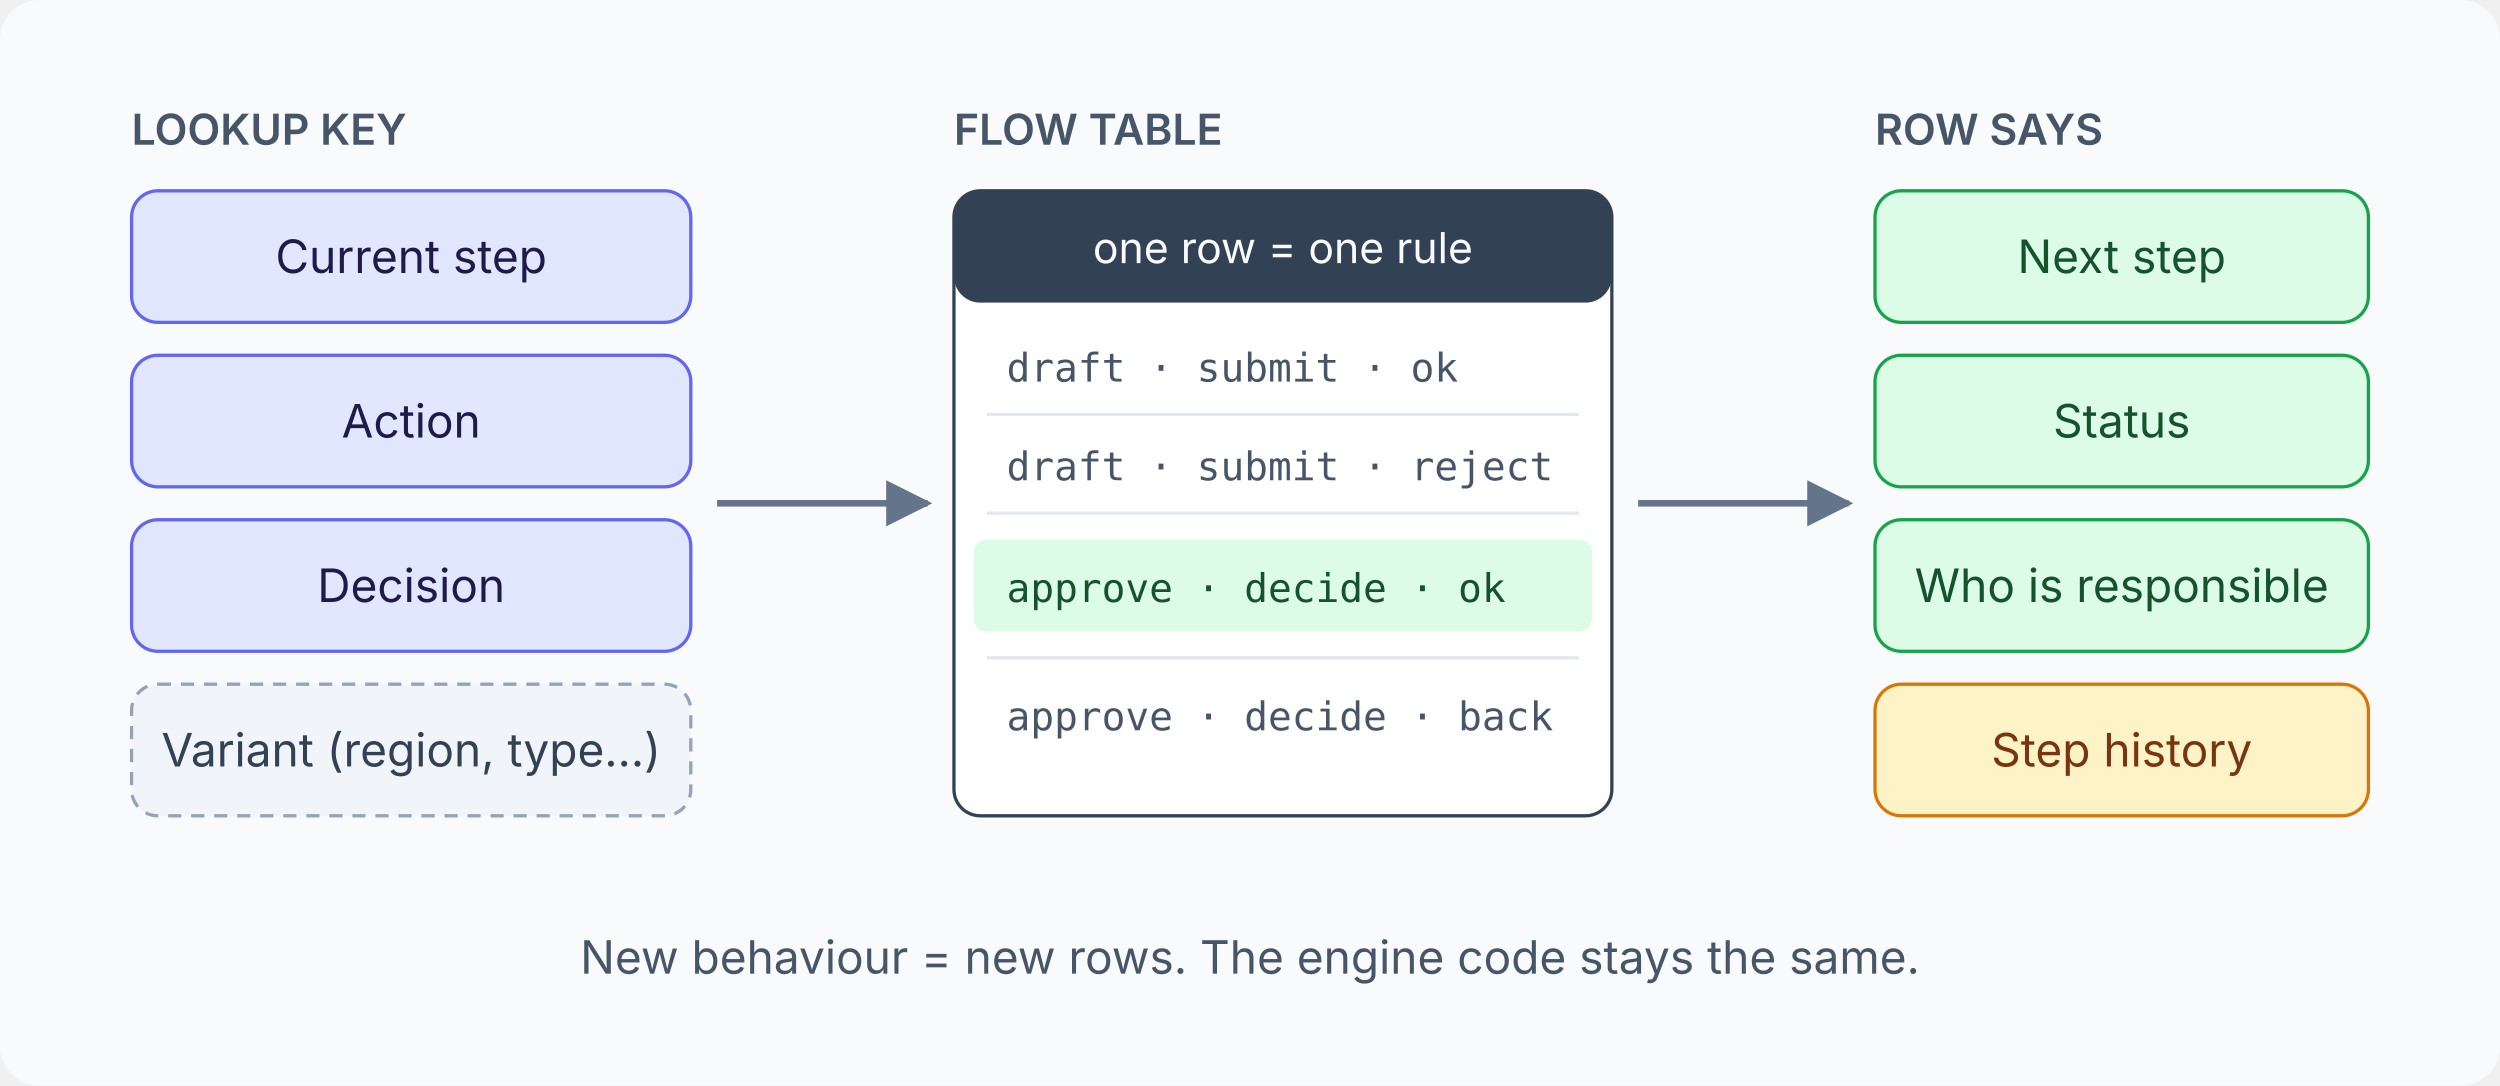
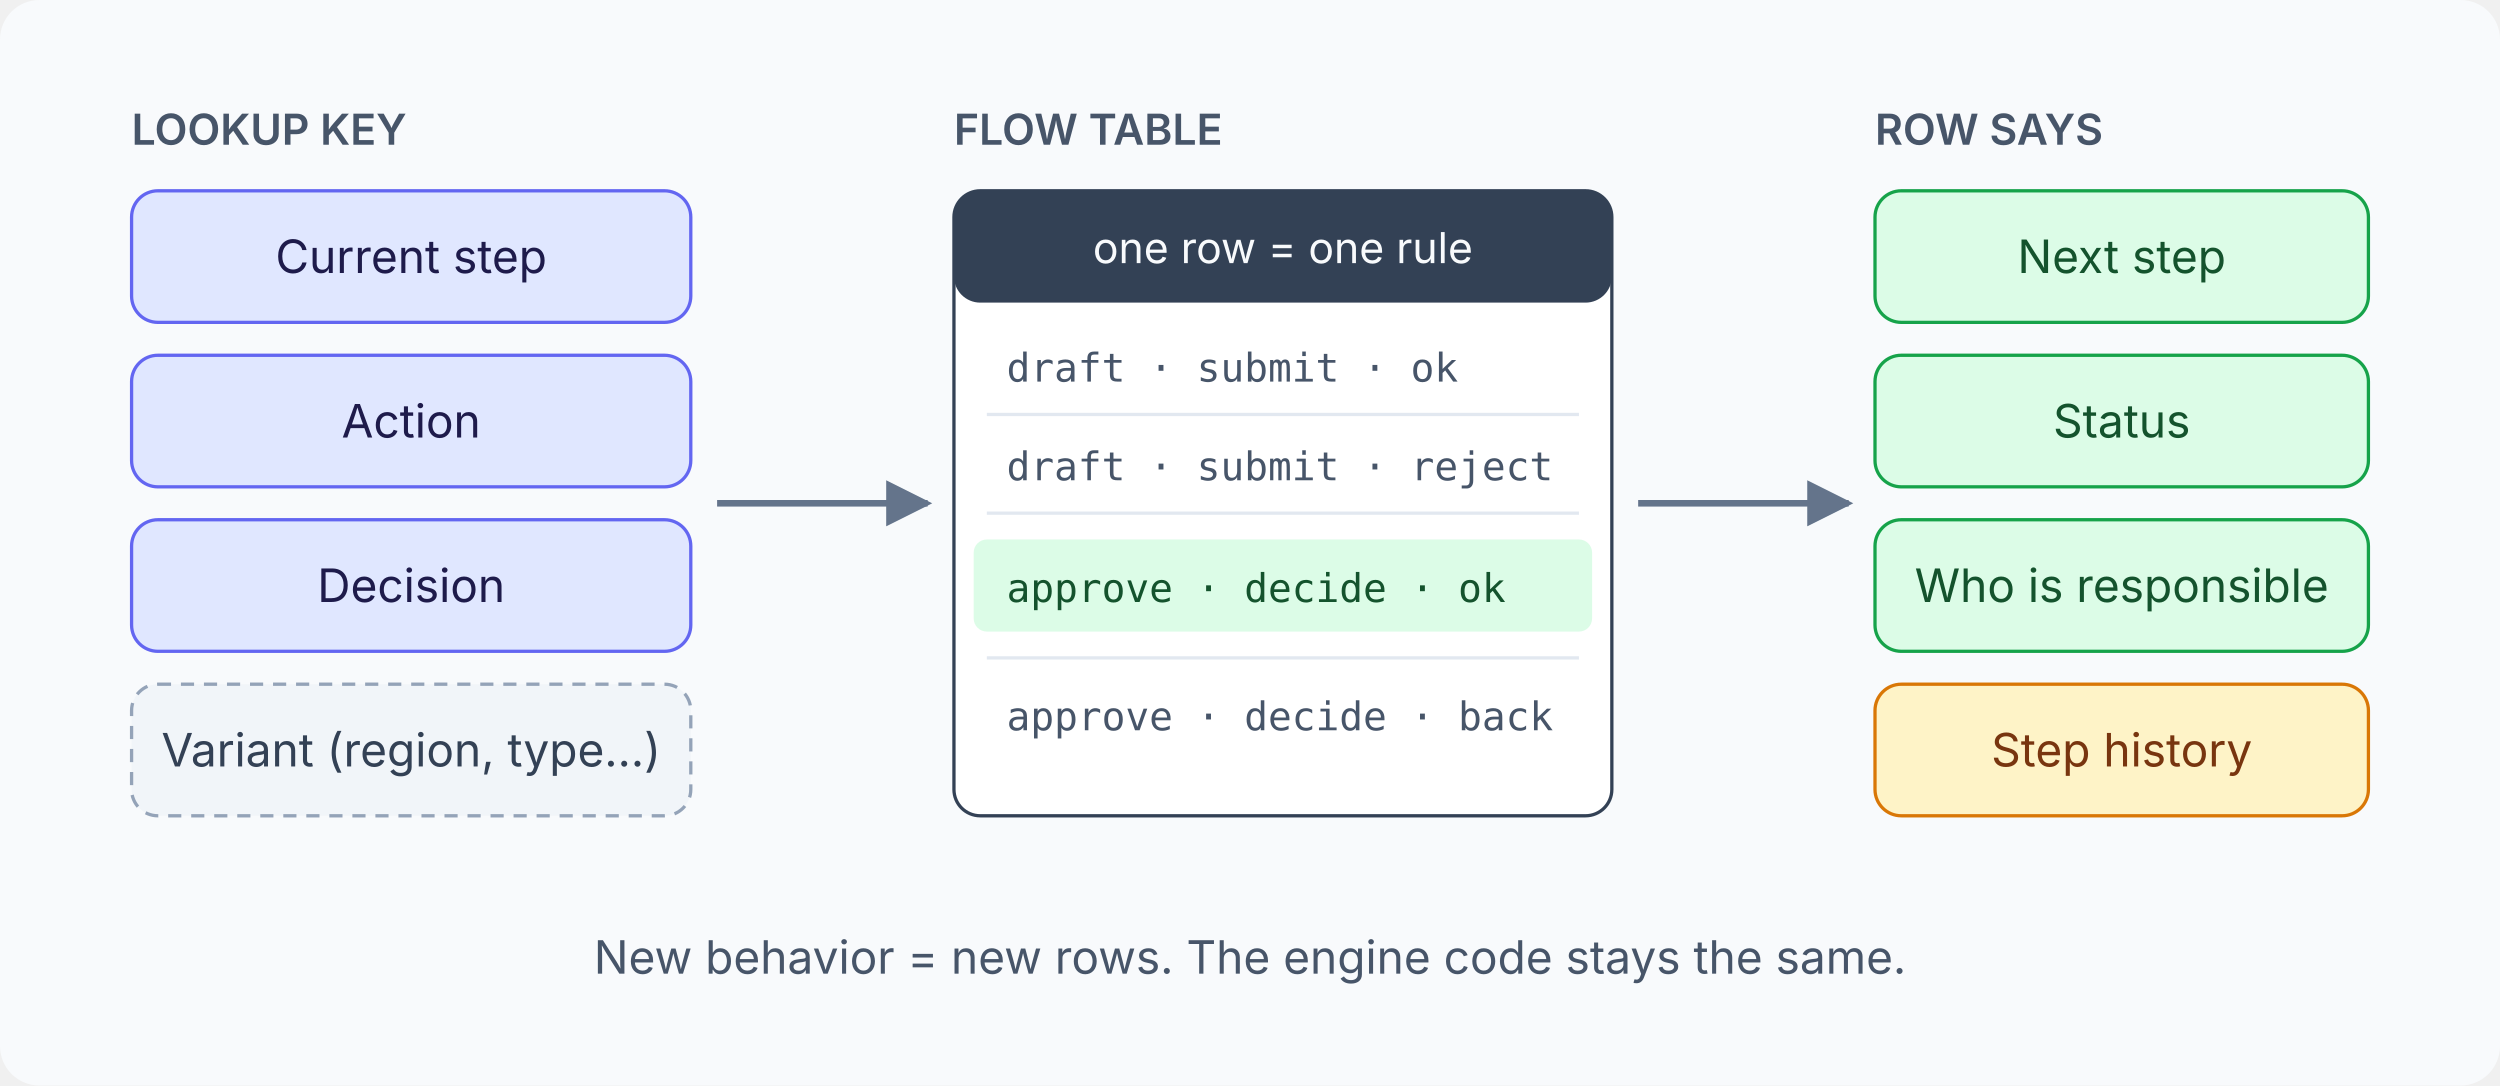
<svg xmlns="http://www.w3.org/2000/svg" viewBox="0 0 760 330" font-family="Inter, system-ui, sans-serif">
  <defs>
    <marker id="a" viewBox="0 0 10 10" refX="9" refY="5" markerWidth="7" markerHeight="7" orient="auto">
      <path d="M0 0 10 5 0 10z" fill="#64748b" />
    </marker>
  </defs>
  <rect width="760" height="330" rx="12" fill="#f8fafc" />
  <text x="40" y="44" font-size="13" font-weight="600" fill="#475569">LOOKUP KEY</text>
  <rect x="40" y="58" width="170" height="40" rx="8" fill="#e0e7ff" stroke="#6366f1" />
  <text x="125" y="83" font-size="14" text-anchor="middle" fill="#1e1b4b">Current step</text>
  <rect x="40" y="108" width="170" height="40" rx="8" fill="#e0e7ff" stroke="#6366f1" />
  <text x="125" y="133" font-size="14" text-anchor="middle" fill="#1e1b4b">Action</text>
  <rect x="40" y="158" width="170" height="40" rx="8" fill="#e0e7ff" stroke="#6366f1" />
  <text x="125" y="183" font-size="14" text-anchor="middle" fill="#1e1b4b">Decision</text>
  <rect x="40" y="208" width="170" height="40" rx="8" fill="#f1f5f9" stroke="#94a3b8" stroke-dasharray="4 3" />
  <text x="125" y="233" font-size="14" text-anchor="middle" fill="#334155">Variant (region, type…)</text>
  <path d="M218 153 H282" stroke="#64748b" stroke-width="2" marker-end="url(#a)" />
  <text x="290" y="44" font-size="13" font-weight="600" fill="#475569">FLOW TABLE</text>
  <rect x="290" y="58" width="200" height="190" rx="8" fill="#ffffff" stroke="#334155" />
  <rect x="290" y="58" width="200" height="34" rx="8" fill="#334155" />
  <text x="390" y="80" font-size="13" text-anchor="middle" fill="#f8fafc">one row = one rule</text>
  <g font-size="12" fill="#475569" font-family="ui-monospace, monospace">
    <text x="306" y="116">draft · submit · ok</text>
    <line x1="300" x2="480" y1="126" y2="126" stroke="#e2e8f0" />
    <text x="306" y="146">draft · submit · reject</text>
    <line x1="300" x2="480" y1="156" y2="156" stroke="#e2e8f0" />
    <rect x="296" y="164" width="188" height="28" rx="4" fill="#dcfce7" />
    <text x="306" y="183" fill="#14532d">approve · decide · ok</text>
    <line x1="300" x2="480" y1="200" y2="200" stroke="#e2e8f0" />
    <text x="306" y="222">approve · decide · back</text>
  </g>
  <path d="M498 153 H562" stroke="#64748b" stroke-width="2" marker-end="url(#a)" />
  <text x="570" y="44" font-size="13" font-weight="600" fill="#475569">ROW SAYS</text>
  <rect x="570" y="58" width="150" height="40" rx="8" fill="#dcfce7" stroke="#16a34a" />
  <text x="645" y="83" font-size="14" text-anchor="middle" fill="#14532d">Next step</text>
  <rect x="570" y="108" width="150" height="40" rx="8" fill="#dcfce7" stroke="#16a34a" />
  <text x="645" y="133" font-size="14" text-anchor="middle" fill="#14532d">Status</text>
  <rect x="570" y="158" width="150" height="40" rx="8" fill="#dcfce7" stroke="#16a34a" />
  <text x="645" y="183" font-size="14" text-anchor="middle" fill="#14532d">Who is responsible</text>
  <rect x="570" y="208" width="150" height="40" rx="8" fill="#fef3c7" stroke="#d97706" />
  <text x="645" y="233" font-size="14" text-anchor="middle" fill="#78350f">Step history</text>
-   <text x="380" y="296" font-size="14" text-anchor="middle" fill="#475569">New behaviour = new rows. The engine code stays the same.</text>
+   <text x="380" y="296" font-size="14" text-anchor="middle" fill="#475569">New behavior = new rows. The engine code stays the same.</text>
</svg>
